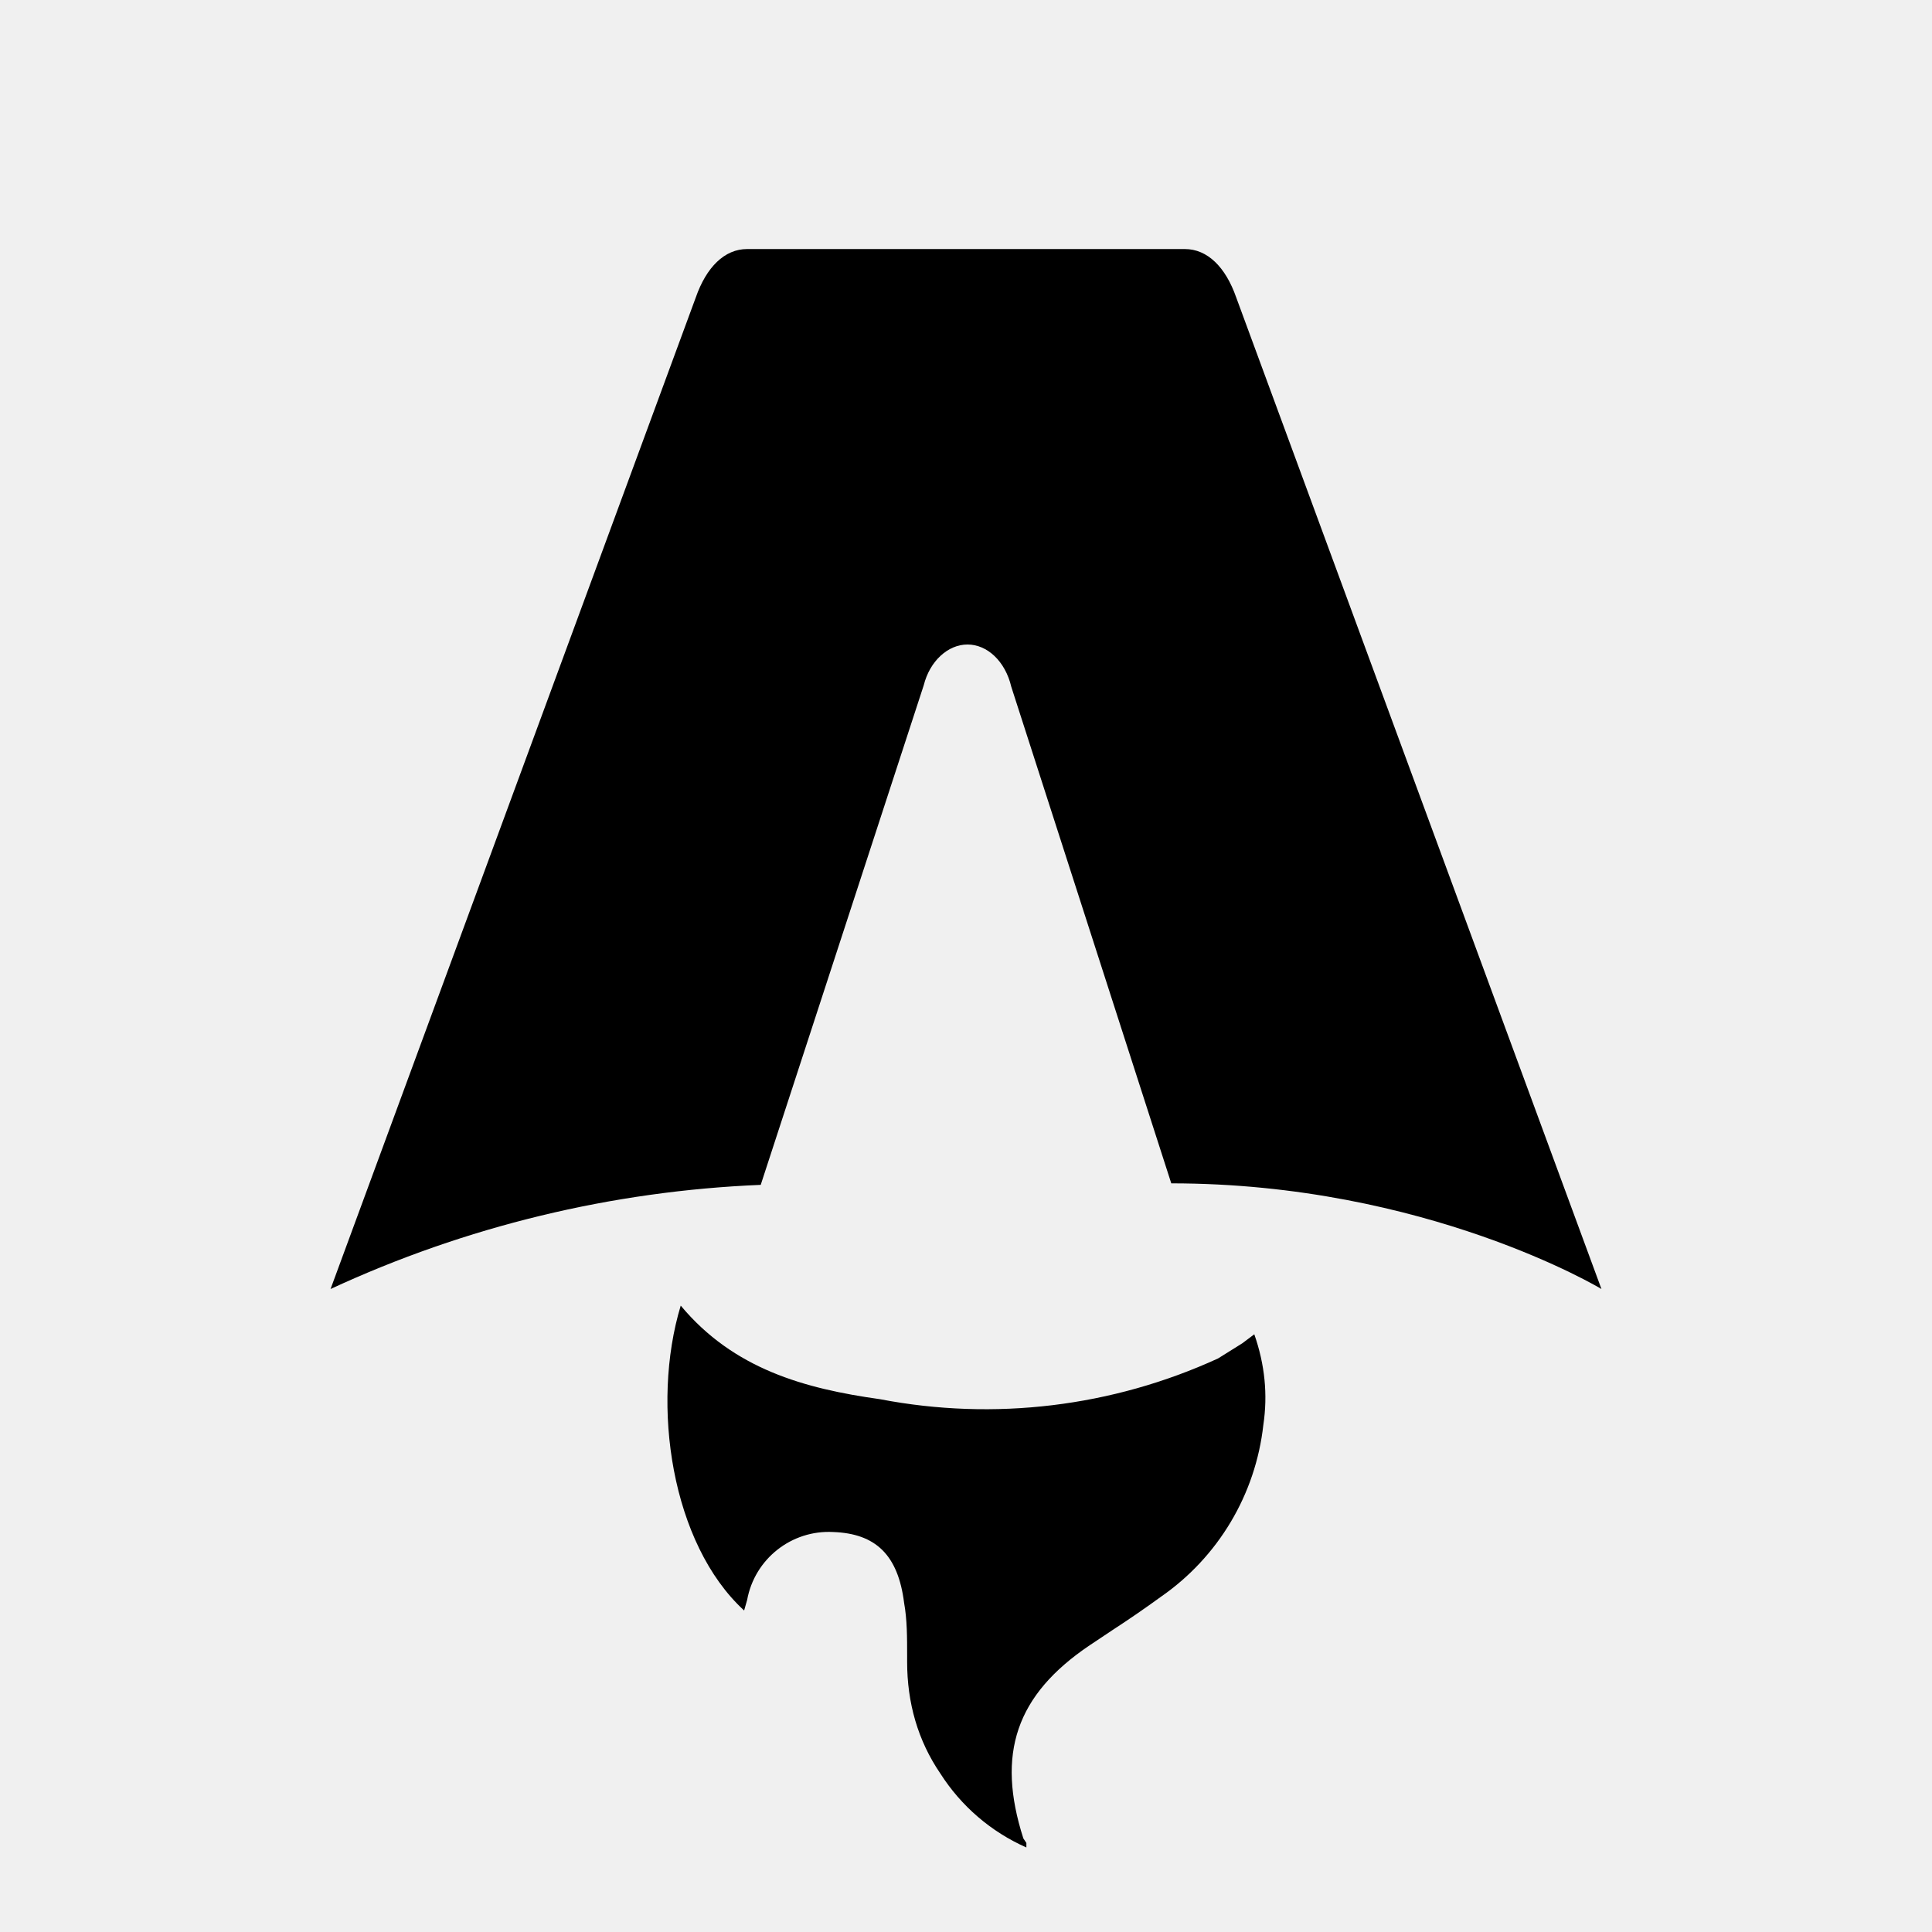
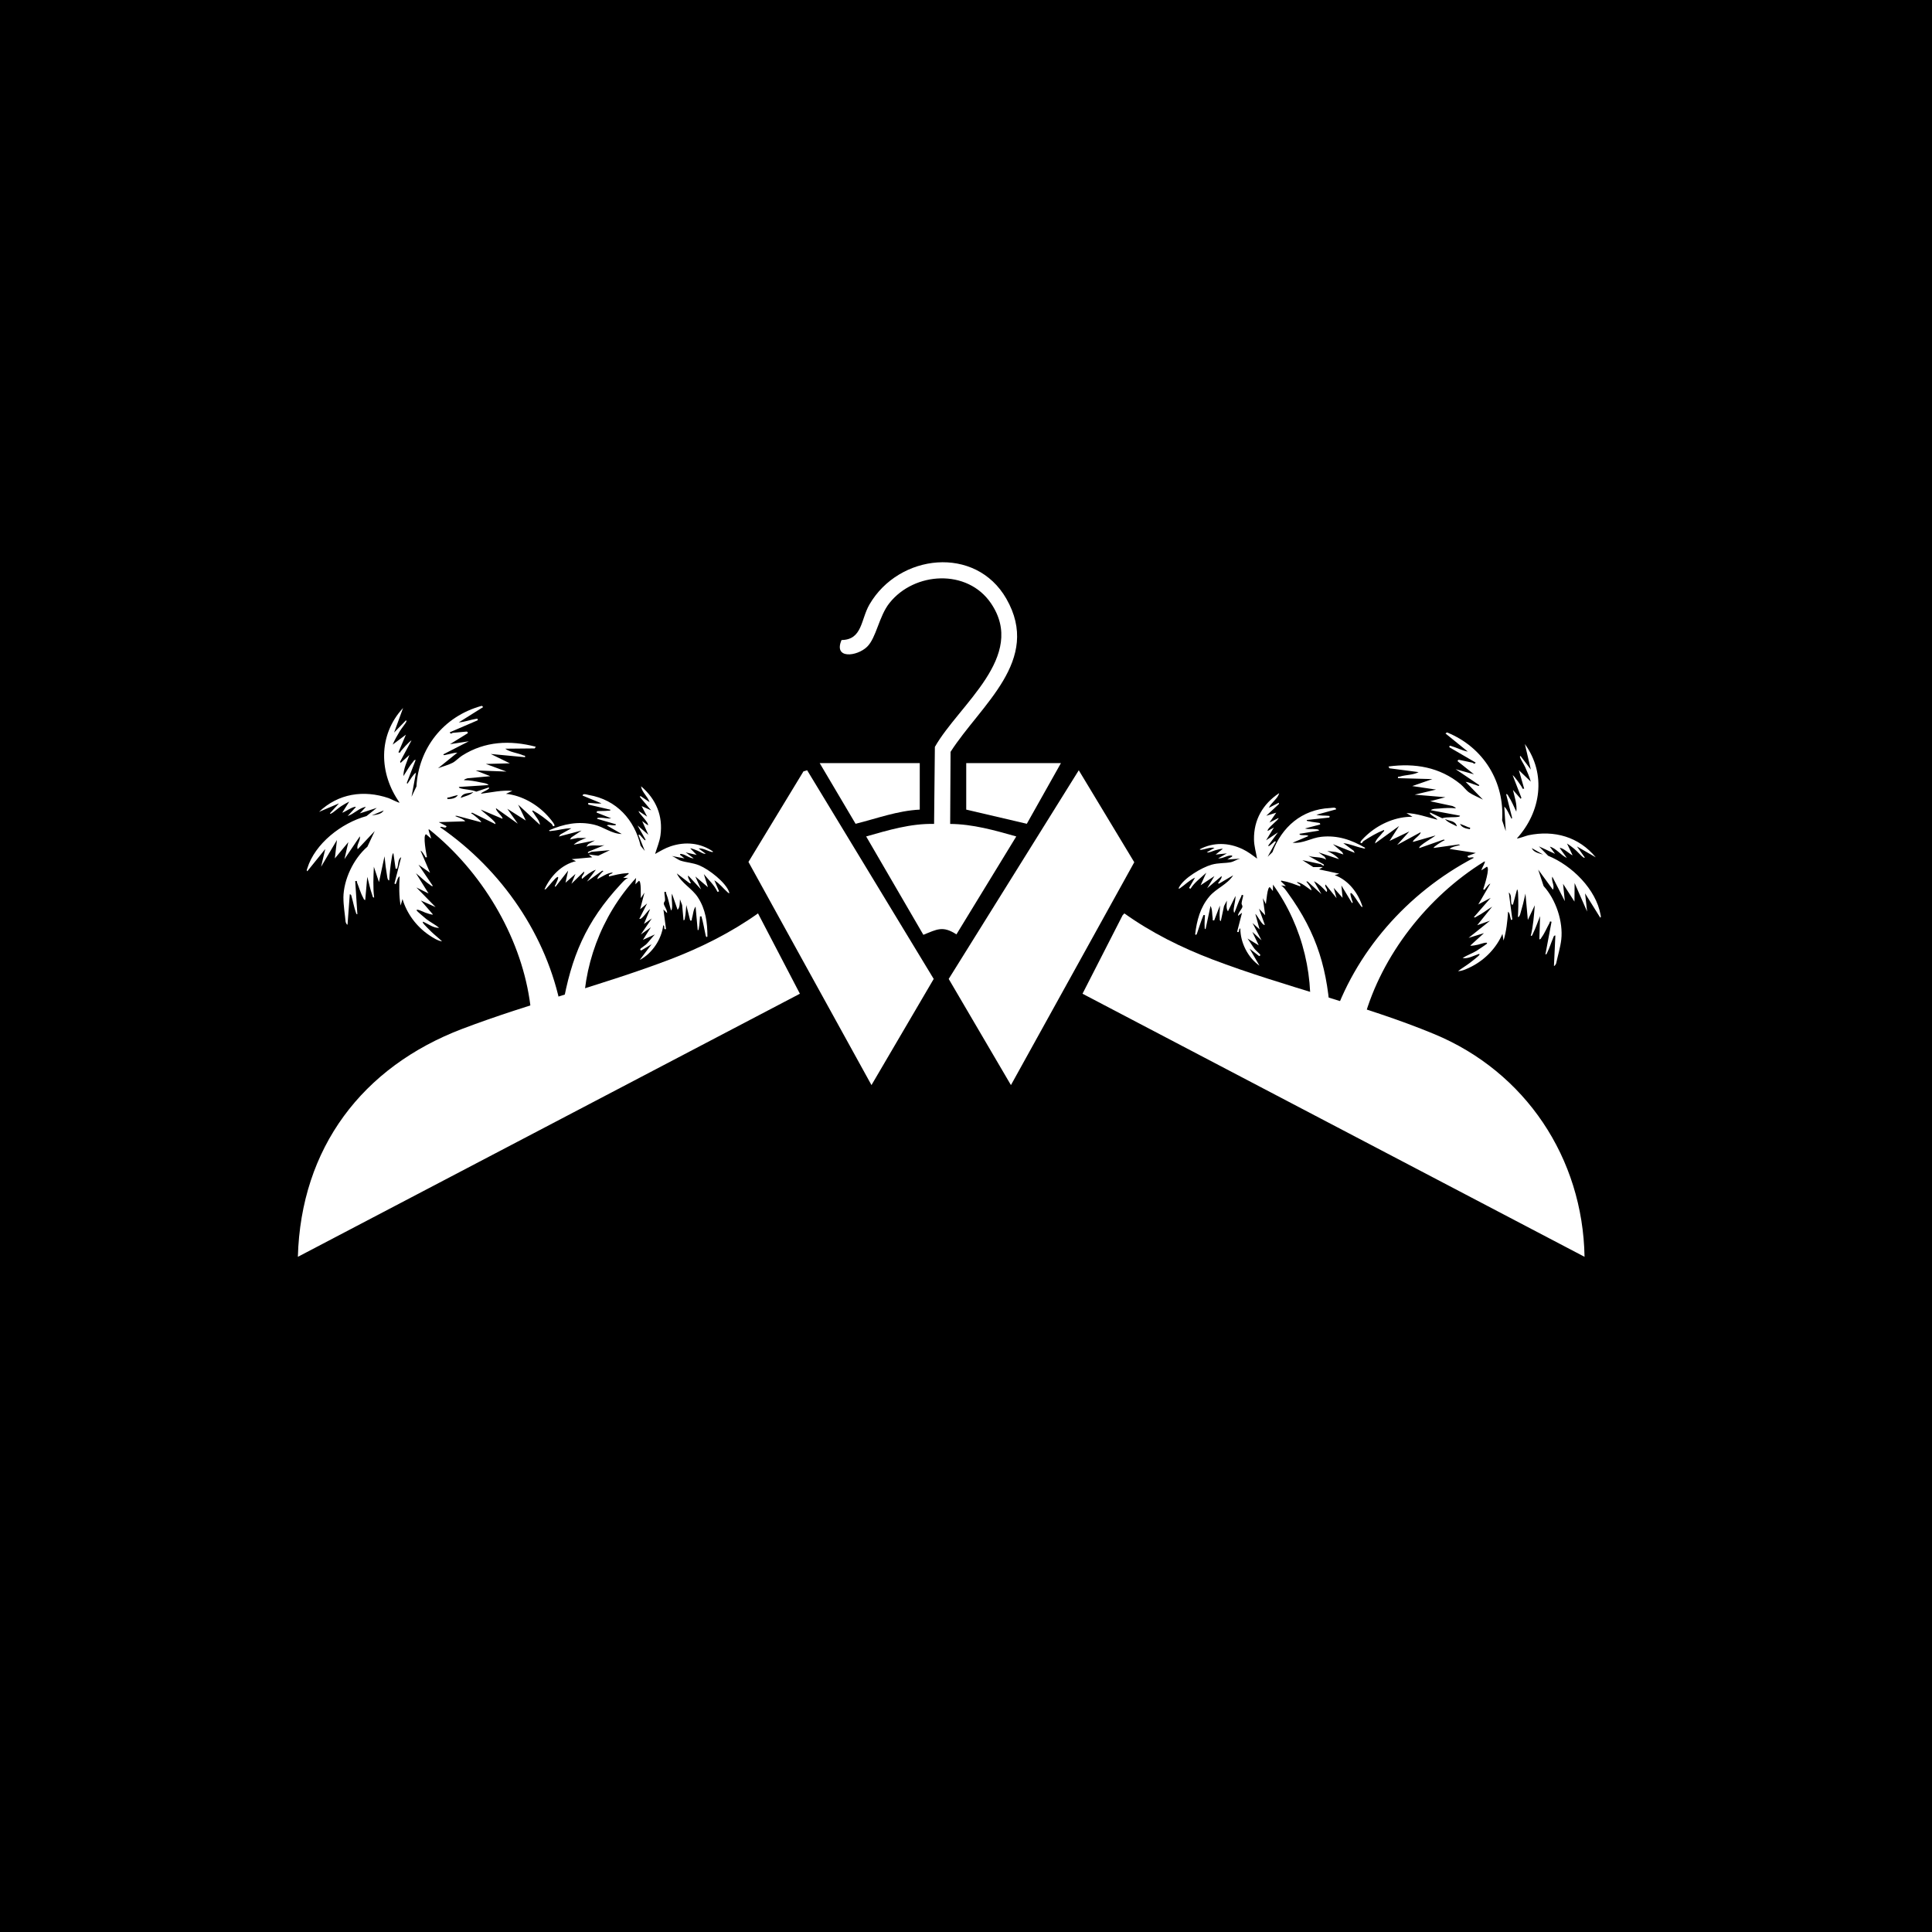
- <svg xmlns="http://www.w3.org/2000/svg" fill="none" viewBox="0 0 128 128">
-   <path d="M50.4 78.5a75.1 75.1 0 0 0-28.5 6.9l24.2-65.7c.7-2 1.9-3.2 3.4-3.2h29c1.5 0 2.7 1.2 3.4 3.2l24.2 65.7s-11.6-7-28.5-7L67 45.5c-.4-1.7-1.6-2.8-2.9-2.8-1.3 0-2.5 1.1-2.9 2.7L50.4 78.5Zm-1.1 28.2Zm-4.2-20.2c-2 6.6-.6 15.8 4.2 20.2a17.5 17.5 0 0 1 .2-.7 5.5 5.5 0 0 1 5.7-4.5c2.8.1 4.3 1.5 4.7 4.7.2 1.1.2 2.3.2 3.5v.4c0 2.7.7 5.2 2.2 7.4a13 13 0 0 0 5.7 4.9v-.3l-.2-.3c-1.8-5.6-.5-9.5 4.4-12.8l1.5-1a73 73 0 0 0 3.2-2.2 16 16 0 0 0 6.8-11.4c.3-2 .1-4-.6-6l-.8.6-1.6 1a37 37 0 0 1-22.4 2.7c-5-.7-9.7-2-13.2-6.2Z" />
-   <style>
-         path { fill: #000; }
-         @media (prefers-color-scheme: dark) {
-             path { fill: #FFF; }
-         }
+ <svg xmlns="http://www.w3.org/2000/svg" viewBox="0 0 1080 1080">
+   <defs>
+     <style>
+       .cls-1 {
+         fill: #fff;
+       }
    </style>
+   </defs>
+   <g id="Camada_2" data-name="Camada 2">
+     <rect width="1080" height="1080" />
+   </g>
+   <g id="Camada_1" data-name="Camada 1">
+     <path class="cls-1" d="M191.96,501.81c.1-10.05,5.6-21.74,13.41-28.49l4.11-8.76-9.53,10.16c-.91-2.4,1.67-4.73,1.21-7.19l-8.6,12.73,2.16-9.5-7.53,9.1,1.16-10.29-8.87,14.97,2.35-9.95-10.03,12.42c-.63-.23-.14-1.19,0-1.64,4.24-13.73,18.99-25.3,33.07-29.17l5.76-4.59-9.47,3.06,3.38-3.63c-3.55.43-6.66,3.96-10.21,5.13l4.65-5.07c-1.49-.68-7.1,3.46-7.61,3.12l3.85-6.11c-1.54.73-3.05,1.64-4.49,2.55-1.57.99-4.34,3.5-5.59,4.12-.2.1-.74.18-.7-.15l5.07-5.55-11.18,4.77c10.77-10.25,24.89-12.45,38.95-7.68.87.29,5.78,2.82,6.09,2.49-11.54-16.26-12.16-37.67,1.95-52.89l-5.02,13.74,6.58-6.79c.34-.1.36.43.28.63-.37,1-2.83,3.97-3.61,5.29-1.47,2.46-2.95,4.96-4.04,7.59l7.39-5.54-4.2,9.91.93.13c.04-.81,6.01-7.08,6.36-6.77l-6.35,11.88.28.63,4.94-4.43c-1.35,3.71-3.4,7.85-3.34,11.82,1.65-2.53,3.39-5.7,5.36-7.98.44-.51.56-1.18,1.48-1.06l-4.89,12.63c.06,1.35.52.26.83-.16,1.36-1.82,2.33-4,4.23-5.4l-2.48,13.51,2.75-5.76c1.17-21.16,14.9-39.22,36.55-45.08l.74.7-13.62,8.55c3.28-.18,6.57-1.51,9.81-2,.91-.14.73.03.77.82l-15.64,6.74c.6,1.39,1.3.32,1.65.29l7.83-.71c.22-.02,1.09.67.33,1.08l-9.68,5.97,10.53-1.61-14.2,7.27c-.03.8,1.07.33,1.59.24,2.05-.36,4.12-1.14,6.22-1.18l-10.82,8.73c2.48-.95,5.93-1.86,8.2-3.07,1.76-.94,3.49-2.86,5.25-3.98,12.73-8.09,26.8-8.72,41.19-4.97l-.6.94-16.48.16c2.75,2.02,6.94,2.32,10.1,3.74.63.28,1.15-.18,1.01,1.01l-19.2-1.8,10.69,5.23-13.43.34,11.53,4.26-17.24-.65,8.19,3.24-12.67,1.15c-.11.01-2.17.63-1.99,1.06,3.13.03,6.27.6,9.29,1.26,1.38.3,3.53.43,4.42,1.49l-16.39,1.04c-.54.06.07.57.28.65,2.59.91,6.51.73,9.22,1.99l7-2.35c1.28.97-4.48,2.66-4.32,3.49,5.78-.69,11.67-2.14,17.5-1.57l-3.56,1.64c8.83.9,17.3,5.84,23.11,12.13,1.05,1.14,3.45,3.89,3.95,5.19.31.79-.51.9-.82.69-.06-.04-.29-.84-.79-1.26-3.27-2.74-6.68-5.4-10.46-7.46-.66.41.23,1.05.44,1.43,1.16,2.09,3.45,4.28,3.54,6.62l-12.17-11.3,4.29,8.91-10.34-6.59,5.85,8.33-12.16-8.64c-.51,1.34,4.23,5.03,3.55,5.88l-12.07-5.11c.97,1.26,8.99,6.89,8.16,8.12l-12.89-6.36c-1.42.09-.26.48.16.79.62.45,5.21,4.01,4.74,4.52l-13.6-3.61c-1.32.09-.96.13-.03.52,1.58.66,3.71,1.25,4.76,2.57l-14.82.46,4.38,2.26c-.49,1.8-2.53-.22-3.66.54,34.69,23.91,59.84,60.79,67.68,101.3,1.42.09.7-.41.83-1.15,4.83-27.55,12.91-47.2,32.58-68.34,1.15-1.24,2.54-2.85,4.1-3.46l-2.78.04,3.04-2.28c.06-.73-.66-.35-1.18-.33-3.36.13-6.58,1.03-9.83,1.77-.47-1.36,1.64-1.1,2.12-2.19-2.86.16-5.89,2.27-8.49,3.65-.66-.54,2.69-4.07,3.3-4.51l-.7-.15-8.51,6.08,4.97-6.64c-2.91,1.11-5.42,3.08-7.67,5.12-1.1-1.34,1.71-2.72,1.03-4.08l-7.04,6.83,2.28-5.52-5.58,4.93,1.47-6.78-7.08,9.05c-.72-.28.04-1.07.18-1.49s2.39-4.78.74-3.9c-1.31.69-4.21,4.56-5.52,5.81-.48.46-.65,1.13-1.53,1.02,3.21-7.18,9.42-13.88,17.61-15.77l-2.42-1.11,11.52-1.04-2-1.59,5.34.71,6.52-3.12-10.36.94c-.36.03-1.26.88-2.03.62l.4-.7,8.96-3.68c-3.42.72-6.88-.5-10.13.91l1.01-1.44,3.77-2.09-11.86,2.39c1.81-1.74,4.69-2.96,7.09-3.74l-4.9-.02-4.31.85.81-1.17,5.7-3.84-12.69,3.36.83-1.15,6.17-3.47c-3.65-.07-7.2,1.15-10.77,1.43-.54.04-1.71.46-1.66-.3,8.17-3.55,16.19-5.21,25.03-3.17,5.59,1.29,9.62,5.07,15.55,5.25l-8.32-4.78c.97-.69,2.39-.08,3.48-.1.51,0,1.75.17,1.56-.57l-10.49-3.05c-.15-.77,1.52-.61,2.02-.61,1.94,0,3.88.67,5.84.34l-8.19-3.25c.16-.92.61-.77,1.31-.81,1.57-.11,3.14.04,4.87-.18.56-.07,1.74.18,1.56-.58l-12.33-2.88c-.08-.75-.35-.92.57-.9,2.24.06,4.53.56,6.8.23l-10.61-4.36c.29-1.39,2.46-.49,3.46-.32,15.68,2.65,25.59,13.95,29.02,28.4l2.35,2.88-3.59-8.97c1-.33,1.07.48,1.56.88.2.16,2.72,3.32,2.37,1.67l-4.4-7.82,6.04,5.21-3.47-7.66,3.23,2.36c.72-1.5-5.72-7.18-5.13-7.95l4.69,3.12-3.09-5.92,5.33,2.39-6.24-7.41.17-.67,5.19,3.51c-.98-3.13-4.41-5.7-4.75-8.87,8.39,7.17,12.31,16.51,10.84,27.38-.49,3.6-1.98,6.99-3.01,10.45,2.81-1.59,5.58-3.26,8.7-4.3,8.27-2.75,16.59-1.91,23.68,2.92.1.32-.42.32-.66.27-2.16-.45-4.89-2.26-7.39-1.98l3.98,2.96c-1.19.31-3.11-1.1-4.48-1.67-.64-.27-3.86-1.59-4.15-1.32l3.58,3.66-6.16-1.44,4.48,3.36c-2.41-.08-4.35-2-6.59-2.41-.45-.08-1.21-.25-1.02.44l2.49,1.99-7.08-1.35c1.64.58,3.41,2.12,4.92,2.61,3.31,1.08,6.72,1.11,10.42,2.64,5.42,2.24,14.77,9.48,16.66,14.9.31.88-.1.78-.67.28-2.52-2.19-4.6-5.02-7.58-6.85l2.65,6.19-.89.29c-1.74-3.8-5-6.72-7.64-9.94l2.29,7.32-7.04-6,3.21,7.24-7.21-7.76c-.38,1.17.73,2.47,1.13,3.56.21.57.95.76-.26.79l-7.24-5.54c2.6,5.54,8.5,8.31,11.81,13.41,4.34,6.69,5.32,14.06,5.31,21.81-.49.75-.84.08-.98-.57-.77-3.56-1.37-7.14-2.36-10.65-1.2.02-.77,0-.85.75-.18,1.88-.2,3.81-.57,5.68-.09.47,0,1.34-.67,1.3l-1.19-13.18c-1.34,1.77-1.38,4.6-2.06,6.74-.22.69.38,1.16-.95,1.06l-2.17-8.66c-.27,2.28-.25,4.69-.75,6.95-.13.61.09,1.37-.8,1.6l-.78-8.57-1.21-3.21c-.16,1.76.05,4.55-1.33,5.88l-3.14-9.02c-.37,2.27.11,4.54.09,6.8,0,.49,0,2.44-.64,2.55-.89-3.06-1.46-6.4-2.65-9.36-.29-.72.23-1.26-1.07-.93.03,1.52.44,3.07.39,4.59-.02.65-.73,1.22-.71,1.85.04,1.25,2.11,3.72,1.84,5.38l-2.03-2.03,1.45,10.94c-1.83.63-.33-1.98-1.57-2.07-.9,7.67-6.03,15.57-13.12,19.34l6.63-8.79-5.55,3.34c-.75.42-.91-.52-.71-.77.22-.29,2.79-2.05,3.47-2.75,1.62-1.68,3.01-3.6,4.62-5.3l-6.69,3.04,4.47-7.04-5.66,4.06,6.15-8.97-4.36,3.05,3.42-8.28c-1.27.57-4.68,6.22-6.01,5.41l4.34-8.58-3.89,3.23,2.41-9.29-2.05,3.06c-.11-1.31.4-9.82-1.11-9.64l-1.91,1.93.38-3.57c-19.66,21.35-30.15,50.08-29.36,78.41,5.92-.16,11.81.67,17.49,2.07,2.31.57,4.11,1.69,6.65,2.1,6.18,1,13.16-.51,19.94.48,3.49.51,17.03,2.94,13.13,8.2-4.39,5.92-28.37,10.77-35.8,10.93-3.39.07-7.01-.88-10.28-.85-9.05.07-17.25,4.48-25.95,6.27-15.02,3.09-28.97-1.26-44.03.03-6.33.54-12.85,2.3-19.28,2.16-3.57-.08-8.58-3.44-6.01-6.73,2.37-3.04,15.64-4.54,20.02-5.7,11.44-3.02,16.98-10.28,28.07-13.99,1.92-.64,5.04-.93,6.37-1.46.59-.24.61-.57.66-1.11.26-2.57-.72-9.86-1.16-12.74-5.48-36.17-26.93-71.8-55.96-95.06-.77-.54-.43.45-.33.86.33,1.4,1.05,2.71,1.25,4.15l-2.77-2.4c-2.05.12.13,11.17.46,12.79-1.21.36-.82-.25-1.22-.76-.68-.88-1.31-2.41-2.36-2.89l5.29,12.36-6.45-4.5,8.04,11.89c-.85.27-1.13-.37-1.69-.73-2.79-1.82-5.18-4.34-7.77-6.39l7.05,11.32-6.8-3.37,10.74,10.98-8.22-3.68,6.74,7.8c-.39.35-3.68-.81-4.37-1.06-.42-.14-5.61-2.74-4.63-1.01.17.3,4.6,4.11,5.28,4.64,2.16,1.69,5.03,3.12,7.19,4.88-2.99.28-6.23-2.2-8.9-3.4-.35-.04-.27.48-.16.67.4.75,3.74,4.02,4.63,4.89,1.91,1.88,4.16,3.54,6.05,5.44-2.35-.29-5.33-2.2-7.29-3.54-7.13-4.87-12.43-12.06-14.83-20.15l-1.05,3.63c-.95-5.44-.84-10.86-.56-16.34-1.21.76-1.31,2.46-1.88,3.59-.26.51-.22,1.25-1.01.43l3.78-14.73c-1.95,1.2-1.48,4.01-2.14,5.84-.23.63,0,.69-.98.65l-1.26-8.74c-.68.46-.83,2.29-.97,3.09-.71,4-1.1,8.13-1.36,12.17-.78.07-1.01-1.38-1.1-1.89-.66-3.83-1.17-7.73-1.52-11.6l-3.1,14.45-2.86-8.6c-.24,5.75-.54,11.54.16,17.26-.94-.08-.84-.86-1.06-1.45-1.19-3.26-1.84-6.82-2.78-10.16l-1.15,12.95c-.81-.05-.88-.8-1.17-1.32-1.41-2.5-2.24-5.65-3.35-8.31-.29-.7.26-1.27-1.07-.93l1.2,18.49c-.64.16-.74-.72-.89-1.15-.97-2.74-1.48-5.73-2.3-8.52-.18-.63-.13-1.36-1.05-1.46l-1.26,16.95c-.47.22-1.05-1.36-1.06-1.45-.39-4.26-1.27-9.47-1.23-13.62ZM264.64,442.75c-2.81.98-5.87.12-7.13,3.29,2.24-.92,5.52-1.57,7.13-3.29ZM255.97,444.42c-1.59.4-3.24.79-4.79,1.3-.76.25-1.38-.31-1.04.99,2.11-.07,4.65-.28,5.83-2.29ZM214.49,453.04l-6.71,2.81c2.36-.43,5.44-.57,6.71-2.81Z" />
+     <g>
+       <path class="cls-1" d="M447.15,555.5l-280.64,147.07c1.7-60.85,35.99-106.17,91.94-127.45,37.82-14.38,78.3-24.4,116.08-38.8,17.24-6.57,34.18-15.04,49.2-25.73l23.41,44.9Z" />
+       <path class="cls-1" d="M885.77,702.57l-280.64-147.07,22.44-43.9.97-1c15.06,10.77,31.9,19.13,49.2,25.73,40.17,15.33,84.63,25.36,124.11,41.77,50.86,21.14,82.97,69.2,83.92,124.48Z" />
+       <polygon class="cls-1" points="451.2 430.58 521.95 547.23 487.16 606.57 418.39 481.83 449.14 431.2 451.2 430.58" />
+       <polygon class="cls-1" points="603.04 430.58 634.06 482 565.12 606.57 530.33 547.23 603.04 430.58" />
+       <path class="cls-1" d="M531.13,460.58c12.71.1,24.89,3.57,36.97,7l-33.45,54.74c-7.63-4.94-10.83-2.85-18.48.25l-31.98-54.99c12.4-3.52,24.91-7.31,37.97-7l.44-43.06c13.45-23.67,51.6-50.48,31.36-80.28-13.18-19.41-42.8-17.69-56.75-.14-5.92,7.44-7.33,19.46-12.52,24.47-5.68,5.48-18.91,6.98-14.26-3.79,11.68-.14,10.75-11.54,15.6-19.87,16.5-28.4,59.32-33.2,76.51-3.25,19.86,34.6-14.25,59.24-31.17,85.63l-.22,40.29Z" />
+       <path class="cls-1" d="M514.15,426.58v26c-12.38.6-24.01,4.97-35.87,7.93l-20.07-33.93h55.94Z" />
+       <polygon class="cls-1" points="593.07 426.58 574 460.5 540.13 452.58 540.13 426.58 593.07 426.58" />
+     </g>
+     <path class="cls-1" d="M869.89,538.61c-.02.09-.78,1.59-1.22,1.31l.79-16.97c-.93-.02-.96.72-1.22,1.32-1.15,2.67-2.02,5.58-3.31,8.18-.2.41-.41,1.27-1.03,1.03l3.42-18.21c-1.27-.5-.8.14-1.17.8-1.43,2.5-2.63,5.53-4.33,7.85-.35.48-.51,1.22-1.32,1.17l.42-12.99c-1.33,3.2-2.41,6.66-3.99,9.75-.29.56-.28,1.35-1.22,1.32,1.39-5.6,1.79-11.38,2.24-17.11l-3.88,8.19-1.33-14.72c-.81,3.8-1.78,7.62-2.9,11.34-.15.49-.56,1.9-1.32,1.74.23-4.05.34-8.19.12-12.25-.04-.81.03-2.65-.59-3.19l-2.31,8.53c-.98-.07-.74-.11-.89-.76-.44-1.89.37-4.63-1.42-6.05l1.97,15.08c-.88.71-.76-.02-.95-.55-.43-1.19-.32-2.89-1.43-3.79-.38,5.47-.93,10.87-2.53,16.15l-.61-3.74c-3.36,7.74-9.48,14.23-17.15,18.21-2.1,1.09-5.3,2.63-7.67,2.63,2.1-1.65,4.54-3.04,6.66-4.67.99-.76,4.69-3.6,5.19-4.3.13-.18.27-.68-.08-.68-2.79.87-6.31,2.94-9.24,2.3,2.36-1.49,5.37-2.56,7.72-3.97.74-.44,5.59-3.69,5.8-3.96,1.18-1.6-4.29.35-4.72.44-.72.16-4.13.92-4.47.52l7.63-6.93-8.61,2.66,11.99-9.61-7.16,2.52,8.37-10.39c-2.82,1.72-5.5,3.93-8.48,5.4-.6.29-.96.89-1.77.52l9.42-10.83-6.94,3.69,6.74-11.63c-1.1.35-1.91,1.8-2.69,2.59-.46.47-.14,1.12-1.3.61.53-1.57,4.02-12.27,2-12.65l-3.04,2.04c.37-1.4,1.24-2.62,1.74-3.97.15-.4.61-1.34-.23-.9-31.63,19.58-57.22,52.37-67.03,87.61-.78,2.8-2.64,9.92-2.69,12.51-.01.54-.04.87.52,1.18,1.26.69,4.31,1.35,6.14,2.22,10.56,5.01,15.18,12.89,26.17,17.27,4.22,1.68,17.2,4.77,19.19,8.07,2.16,3.58-3.22,6.31-6.78,5.95-6.4-.63-12.66-3.17-18.88-4.47-14.8-3.1-29.17-.47-43.71-5.35-8.43-2.83-16.03-8.19-25.01-9.36-3.25-.42-6.95.09-10.31-.4-7.36-1.05-30.57-8.76-34.22-15.17-3.24-5.7,10.49-6.47,14.02-6.56,6.85-.17,13.6,2.17,19.85,1.93,2.56-.1,4.49-1,6.85-1.28,5.81-.7,11.76-.81,17.61.06,4.2-28.02-2.75-57.81-19.69-81.38l-.06,3.59-1.67-2.15c-1.47-.36-2,8.14-2.26,9.43l-1.66-3.28,1.27,9.52-3.47-3.67,3.27,9.04c-1.41.64-4.12-5.38-5.31-6.1l2.4,8.64-3.96-3.55,5.02,9.65-5.13-4.71,3.58,7.53-6.27-3.82c1.39,1.88,2.54,3.95,3.95,5.82.59.78,2.93,2.84,3.11,3.15.16.27-.11,1.18-.8.68l-5.1-3.99,5.52,9.53c-6.58-4.6-10.71-13.06-10.69-20.78-1.24-.06-.07,2.71-1.81,1.86l2.76-10.68-2.26,1.77c-.06-1.68,2.29-3.88,2.48-5.12.1-.62-.54-1.27-.48-1.92.14-1.51.73-3.01.94-4.51-1.26-.49-.8.11-1.18.79-1.54,2.8-2.5,6.05-3.76,8.97-.63-.19-.38-2.12-.32-2.6.25-2.25,1-4.44.91-6.74l-4.2,8.57c-1.2-1.48-.66-4.23-.61-5.99l-1.59,3.04-1.8,8.41c-.86-.34-.54-1.07-.6-1.69-.23-2.3.09-4.69.09-6.99l-3.2,8.33c-1.33-.05-.68-.45-.81-1.16-.42-2.21-.12-5.02-1.23-6.94l-2.77,12.94c-.68-.04-.47-.89-.51-1.37-.14-1.9.07-3.81.12-5.7.02-.75.44-.68-.75-.84-1.41,3.37-2.43,6.85-3.63,10.29-.22.63-.64,1.24-1.04.44.92-7.7,2.79-14.89,7.9-21.01,3.89-4.66,10.08-6.7,13.34-11.89l-7.85,4.63c-1.2-.17-.44-.27-.16-.81.53-1.03,1.78-2.19,1.55-3.4l-8.09,6.83,4.06-6.8-7.71,5.11,3.15-6.99c-3.01,2.87-6.6,5.38-8.79,8.94l-.85-.4,3.37-5.82c-3.18,1.46-5.59,4.01-8.35,5.89-.63.43-1.04.48-.63-.36,2.53-5.15,12.68-11.21,18.33-12.78,3.85-1.07,7.25-.69,10.66-1.36,1.57-.31,3.51-1.62,5.2-2l-7.19.49,2.72-1.68c.28-.66-.5-.59-.96-.56-2.27.14-4.43,1.81-6.83,1.6l4.85-2.79-6.29.68,3.99-3.2c-.25-.31-3.6.62-4.27.81-1.43.4-3.5,1.56-4.65,1.11l4.31-2.46c-2.45-.58-5.37.89-7.57,1.07-.25.02-.76-.04-.62-.35,7.62-3.94,15.98-3.77,23.86-.04,2.97,1.4,5.53,3.39,8.12,5.31-.6-3.56-1.68-7.1-1.72-10.74-.14-10.96,4.88-19.76,14.07-25.87-.72,3.1-4.44,5.25-5.78,8.23l5.58-2.86.08.69-7.09,6.6,5.58-1.73-3.78,5.5,5.03-2.53c.5.84-6.58,5.7-6.05,7.27l3.49-1.96-4.37,7.18,6.62-4.45-5.31,7.23c-.54,1.6,2.33-1.23,2.55-1.37.54-.34.7-1.13,1.66-.68l-4.65,8.47,2.68-2.57c5.15-13.93,16.35-23.95,32.24-24.69,1.02-.05,3.28-.68,3.4.73l-11.06,3.04c2.21.6,4.54.38,6.77.59.92.09.63.23.46.96l-12.59,1.37c-.27.73.94.62,1.48.76,1.69.44,3.27.47,4.82.77.68.13,1.16.03,1.2.97l-8.52,2.24c1.91.56,3.92.12,5.84.36.5.06,2.18.11,1.93.85l-10.78,1.76c-.27.71.98.69,1.48.76,1.08.14,2.57-.28,3.44.51l-8.84,3.74c5.91.54,10.37-2.73,16.07-3.33,9.02-.96,16.79,1.66,24.47,6.17-.04.76-1.15.21-1.68.1-3.51-.71-6.89-2.34-10.52-2.72l5.71,4.19.69,1.24-12.2-4.86,5.2,4.5.66,1.26-4.18-1.37-4.86-.58c2.29,1.07,5,2.63,6.59,4.57l-11.48-3.81,3.49,2.53.83,1.55c-3.06-1.79-6.64-.99-9.95-2.13l8.45,4.73.31.74c-.8.16-1.59-.79-1.94-.86l-10.18-2.18,6.09,3.88,5.39-.06-2.18,1.33,11.31,2.42-2.54.81c7.9,2.87,13.26,10.26,15.58,17.78-.89,0-.98-.68-1.4-1.2-1.14-1.4-3.55-5.59-4.77-6.44-1.53-1.07.17,3.52.26,3.96s.75,1.31,0,1.5l-5.94-9.84.65,6.9-4.95-5.57,1.6,5.75-6.17-7.63c-.84,1.26,1.78,2.97.53,4.17-1.98-2.29-4.24-4.55-6.99-6l4.13,7.2-7.71-7.06-.71.07c.55.51,3.45,4.42,2.73,4.87-2.41-1.68-5.16-4.14-7.98-4.65.34,1.13,2.47,1.13,1.84,2.43-3.13-1.13-6.23-2.42-9.54-2.95-.51-.08-1.18-.55-1.21.19l2.74,2.63-2.75-.37c1.48.79,2.66,2.56,3.66,3.93,16.98,23.35,22.62,43.84,24.09,71.77.04.76-.73,1.16.69,1.24,12.67-39.27,42.09-72.85,79.41-92.39-1.03-.89-3.3.87-3.57-.98l4.62-1.72-14.65-2.25c1.2-1.18,3.38-1.51,5.03-1.97.97-.28,1.33-.27.03-.52l-13.93,1.95c-.41-.56,4.57-3.55,5.25-3.92.45-.25,1.66-.49.26-.76l-13.56,4.76c-.68-1.32,7.96-5.94,9.08-7.07l-12.59,3.61c-.57-.93,4.58-4.01,4.23-5.41l-13.11,7.11,6.82-7.56-11.06,5.3,5.33-8.33-13.45,9.75c.37-2.31,2.91-4.2,4.31-6.14.26-.36,1.22-.89.61-1.37-4,1.59-7.71,3.82-11.28,6.14-.55.36-.87,1.12-.94,1.16-.32.17-1.13-.04-.73-.78.66-1.22,3.36-3.67,4.55-4.67,6.53-5.54,15.53-9.42,24.41-9.25l-3.34-2.06c5.85.14,11.53,2.29,17.18,3.67.26-.8-5.25-3.18-3.87-3.98l6.66,3.18c2.84-.92,6.72-.26,9.39-.86.22-.05.89-.48.36-.61l-16.14-3.01c1.01-.94,3.16-.81,4.57-.94,3.08-.3,6.27-.48,9.38-.13.23-.41-1.74-1.27-1.85-1.29l-12.44-2.67,8.52-2.23-17.19-1.44,11.96-2.84-13.3-1.96,11.24-3.9-19.28-.53c0-1.2.46-.68,1.12-.88,3.31-1.03,7.5-.82,10.48-2.49l-16.34-2.15-.49-1c14.73-1.98,28.63.34,40.29,9.91,1.61,1.32,3.1,3.44,4.73,4.59,2.1,1.47,5.42,2.79,7.77,4.03l-9.69-9.97c2.08.29,4.04,1.31,6.03,1.92.5.15,1.54.75,1.6-.05l-13.22-8.93,10.26,2.87-8.88-7.09c-.7-.49.24-1.08.46-1.03l7.69,1.65c.34.07.91,1.22,1.67-.09l-14.72-8.58c.13-.77-.03-.96.86-.72,3.15.88,6.26,2.6,9.49,3.17l-12.49-10.13.82-.61c20.78,8.43,32.23,28.02,30.84,49.16l2.04,6.05-.83-13.71c1.72,1.62,2.42,3.9,3.55,5.87.26.45.58,1.59.8.26l-3.33-13.13c.93,0,.97.68,1.34,1.23,1.68,2.5,3.02,5.86,4.36,8.57.54-3.94-1-8.29-1.89-12.14l4.37,4.99.36-.59-4.87-12.56c.39-.27,5.56,6.69,5.49,7.49l.94-.02-2.98-10.34,6.67,6.39c-.77-2.75-1.94-5.4-3.1-8.02-.62-1.4-2.7-4.65-2.95-5.68-.05-.21.04-.73.36-.59l5.71,7.54-3.33-14.25c12.17,16.8,8.97,37.99-4.45,52.74.26.36,5.44-1.55,6.34-1.74,14.54-3.04,28.28.85,37.74,12.33l-10.52-6.09,4.36,6.12c0,.34-.52.19-.71.07-1.17-.77-3.61-3.59-5.05-4.77-1.32-1.07-2.7-2.16-4.15-3.07l3.09,6.53c-.54.27-5.61-4.51-7.18-4.02l4,5.59c-3.39-1.6-6.05-5.47-9.52-6.33l2.92,4.01-9.03-4.18,5.16,5.25c13.51,5.55,26.76,18.81,29.31,32.95.08.46.45,1.48-.2,1.62l-8.45-13.54,1.14,10.17-6.99-15.93-.09,10.36-6.37-9.94,1,9.69-7-13.68c-.76,2.39,1.52,5.02.33,7.29l-8.23-11.24,3.03,9.19c6.93,7.64,10.98,19.91,9.87,29.9-.46,4.12-1.97,9.19-2.87,13.37ZM814.43,461.96c-.87-3.3-4.01-2.82-6.68-4.13,1.4,1.9,4.57,2.95,6.68,4.13ZM821.66,463.52c.5-1.25-.18-.76-.91-1.11-1.48-.7-3.07-1.29-4.6-1.87.93,2.14,3.42,2.66,5.51,2.98ZM862.61,477.71l-6.32-3.6c.99,2.38,4.03,2.89,6.32,3.6Z" />
+   </g>
</svg>
